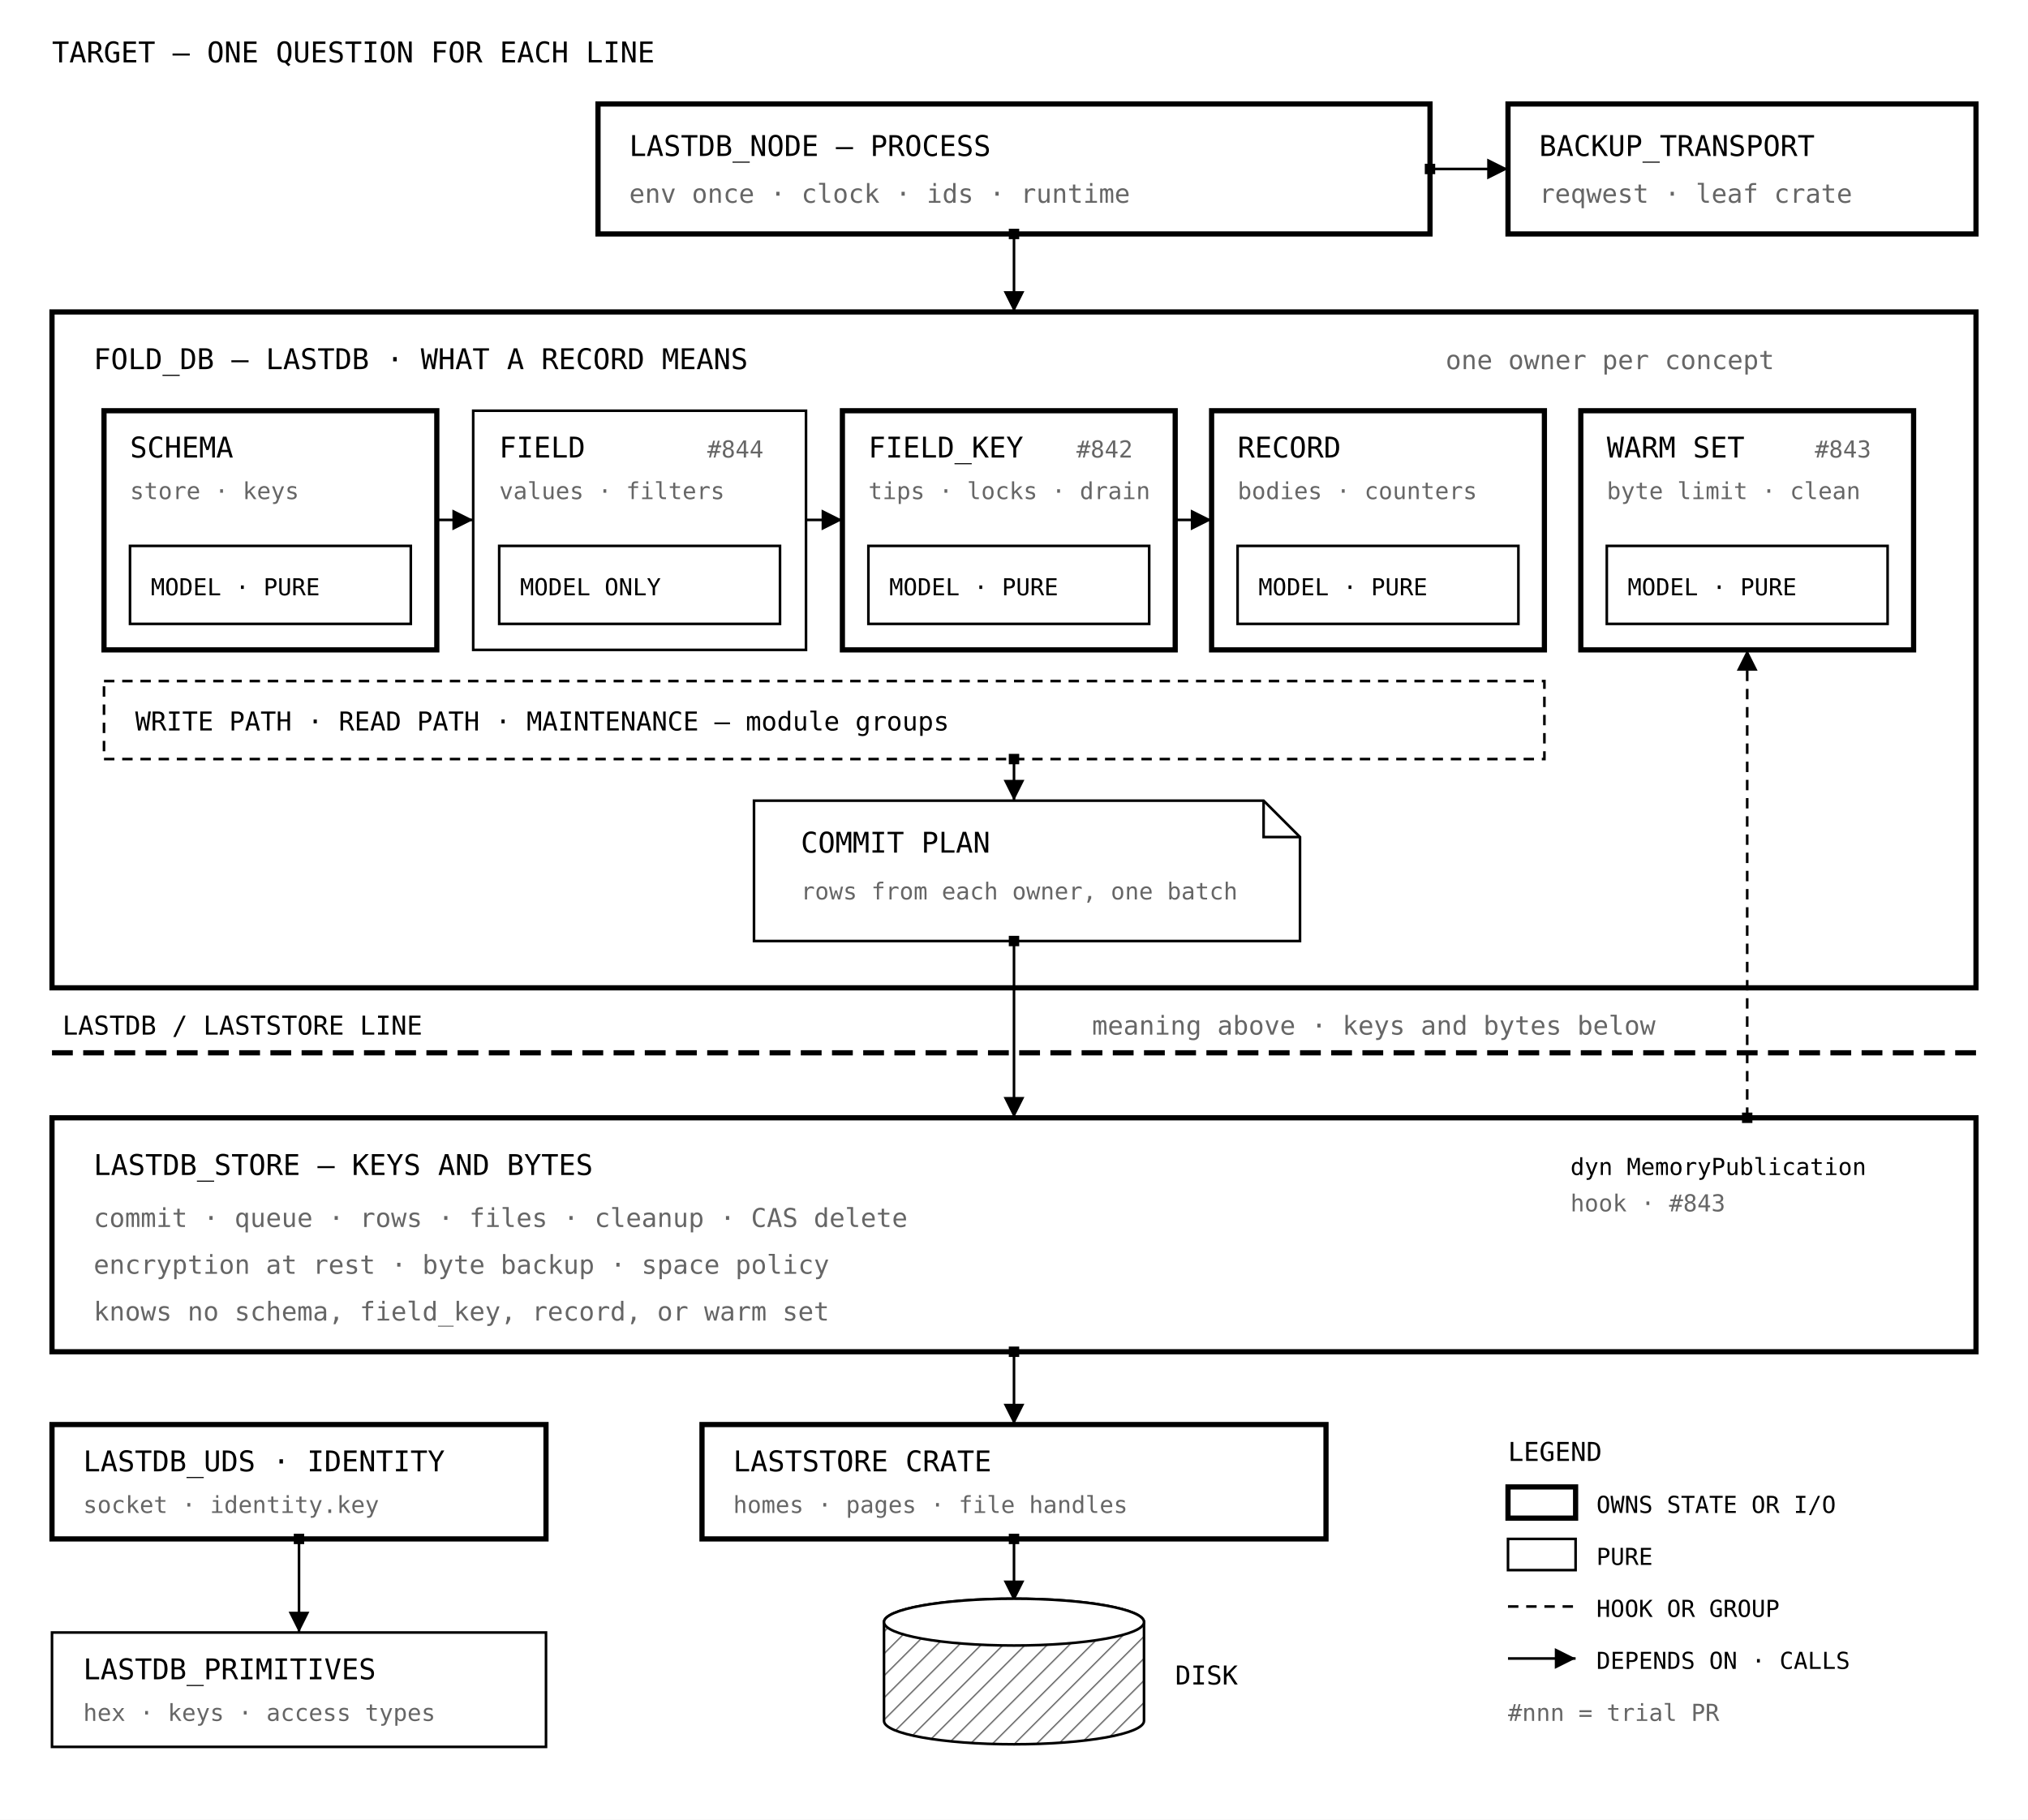
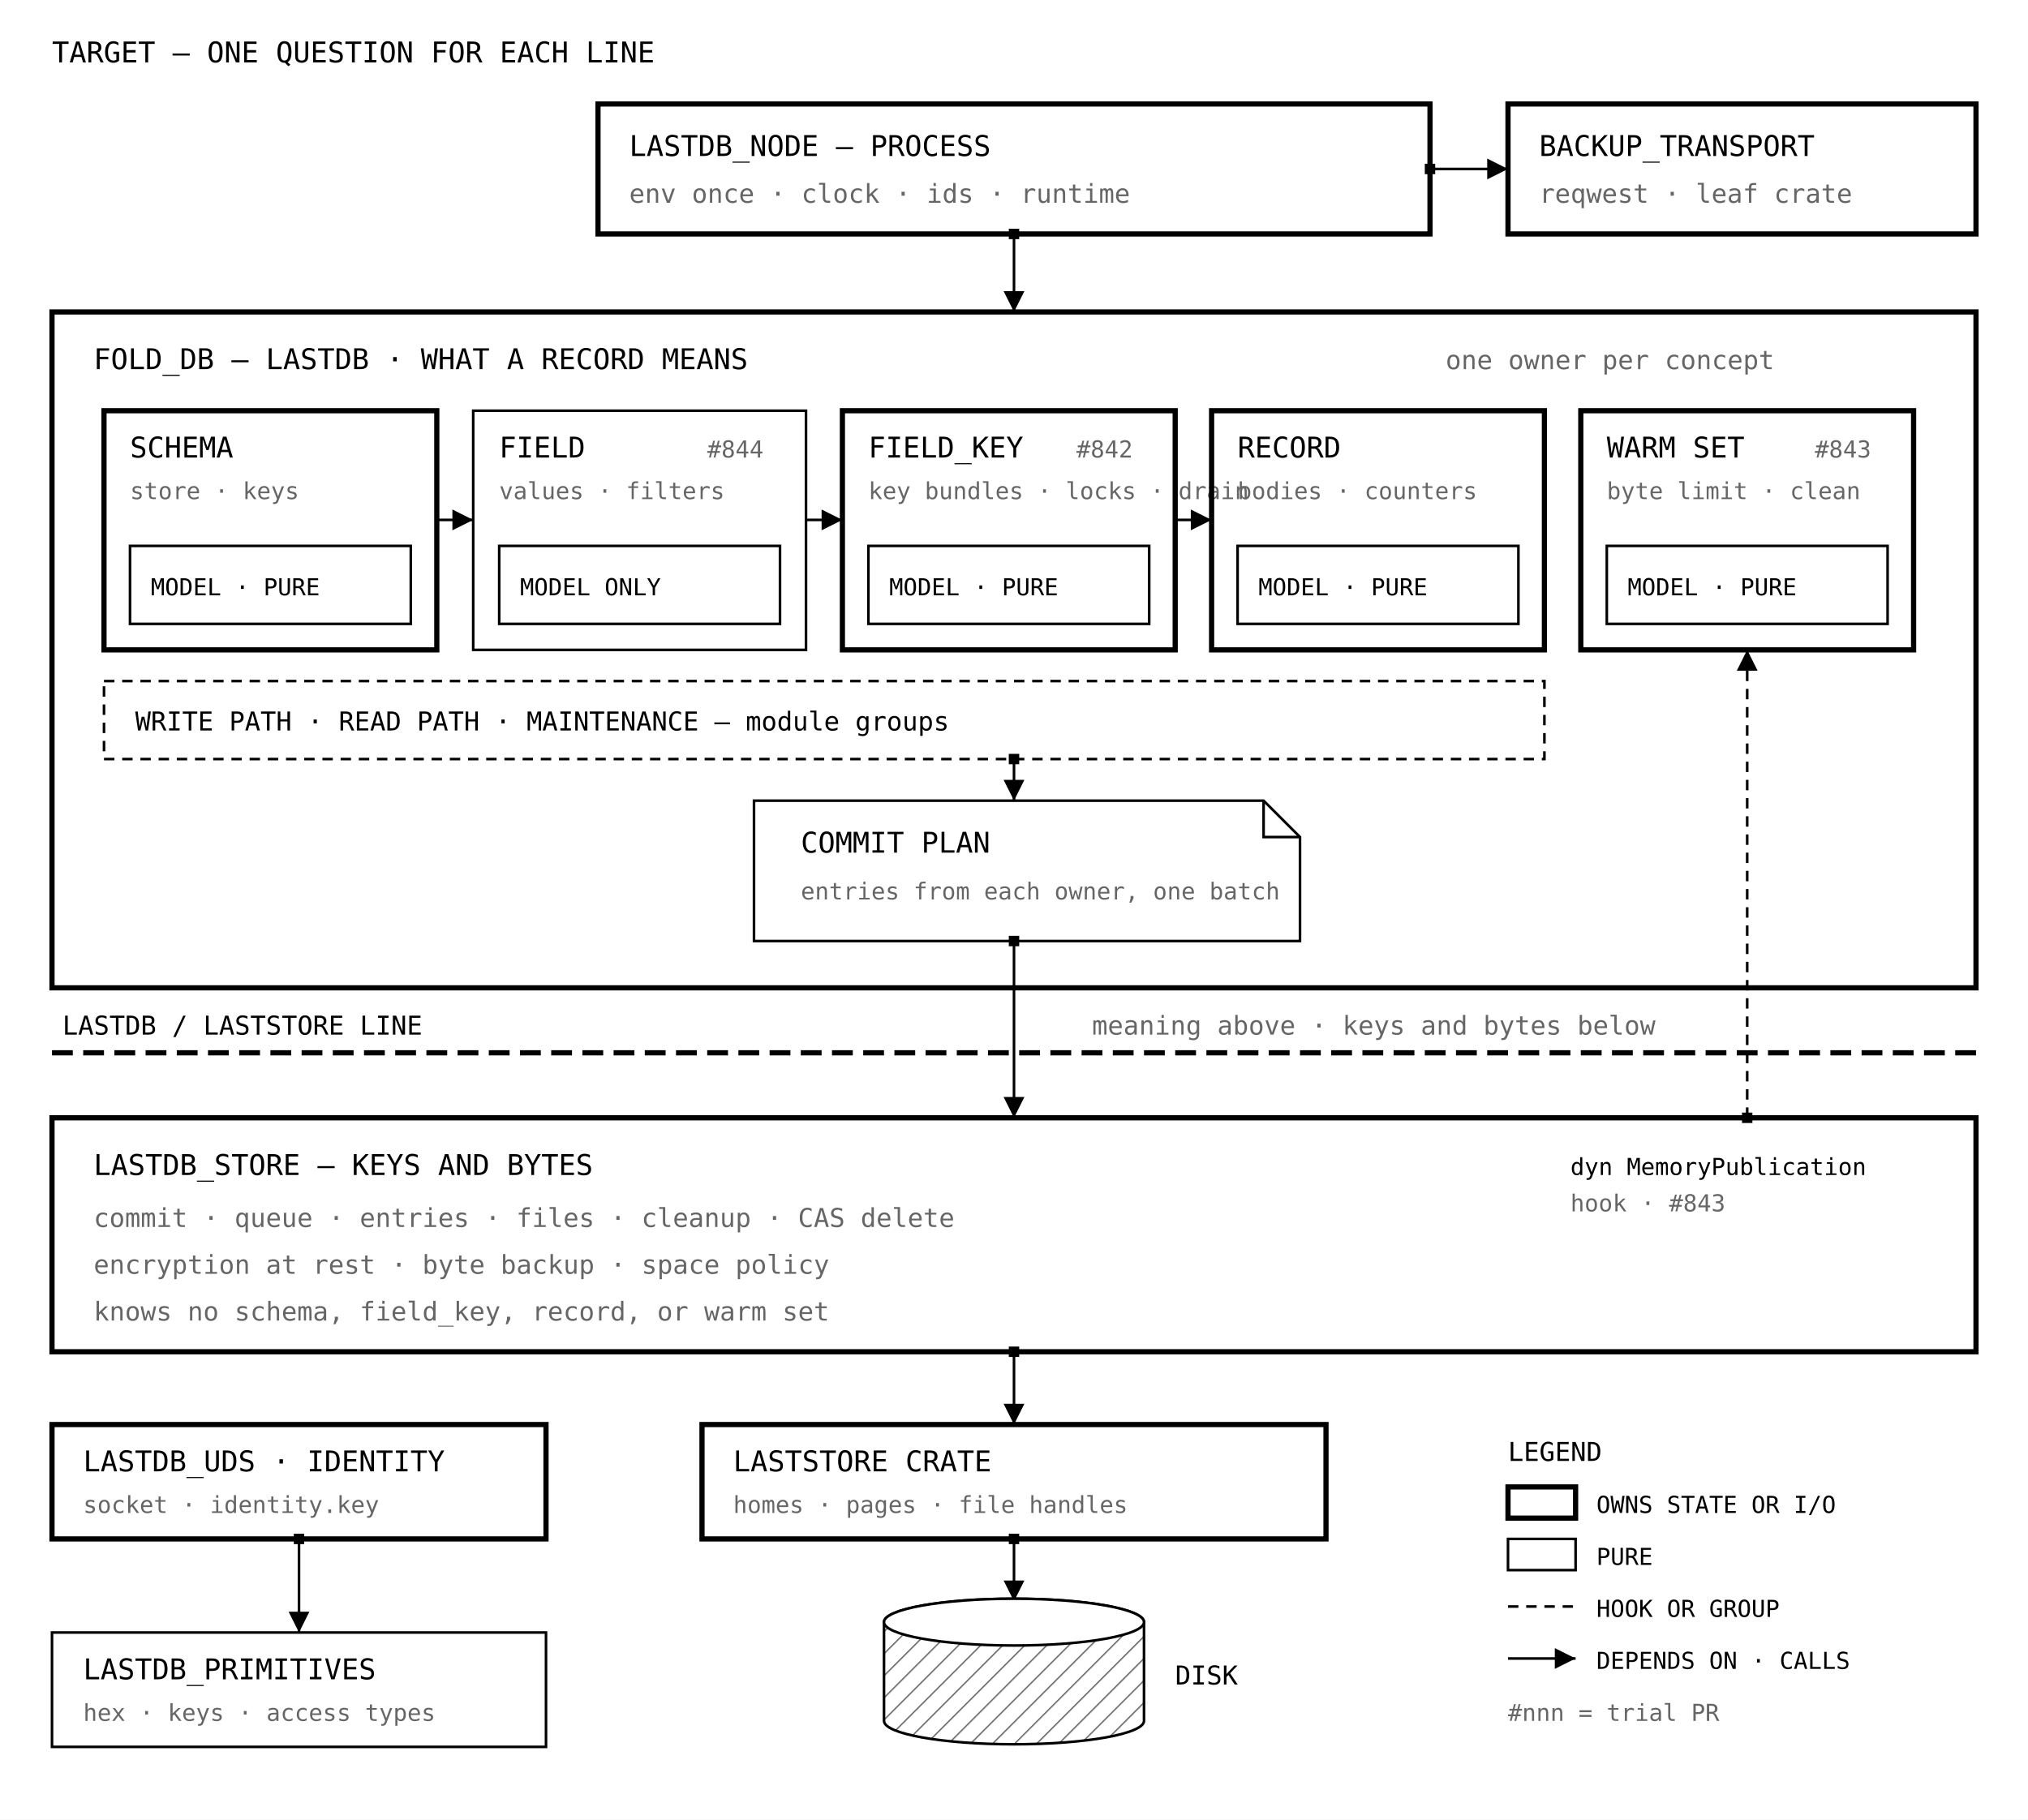
<svg xmlns="http://www.w3.org/2000/svg" viewBox="0 0 780 700" style="width:100%;height:auto;max-width:780px;display:block;margin:0 auto;background:#fff" font-family="ui-monospace, SFMono-Regular, Menlo, Consolas, monospace">
  <defs>
    <pattern id="hatch" width="6" height="6" patternUnits="userSpaceOnUse" patternTransform="rotate(45)">
      <line x1="0" y1="0" x2="0" y2="6" stroke="#666" stroke-width="1" />
    </pattern>
    <marker id="arr" viewBox="0 0 8 8" refX="8" refY="4" markerWidth="8" markerHeight="8" orient="auto">
      <path d="M0,0 L8,4 L0,8 Z" fill="#000" />
    </marker>
  </defs>
  <rect x="0" y="0" width="780" height="700" fill="#fff" />
  <text x="20" y="24" font-size="11" fill="#000">TARGET — ONE QUESTION FOR EACH LINE</text>
  <rect x="230" y="40" width="320" height="50" fill="none" stroke="#000" stroke-width="2" />
  <text x="242" y="60" font-size="11" fill="#000">LASTDB_NODE — PROCESS</text>
  <text x="242" y="78" font-size="10" fill="#666">env once · clock · ids · runtime</text>
  <rect x="580" y="40" width="180" height="50" fill="none" stroke="#000" stroke-width="2" />
  <text x="592" y="60" font-size="11" fill="#000">BACKUP_TRANSPORT</text>
  <text x="592" y="78" font-size="10" fill="#666">reqwest · leaf crate</text>
  <line x1="550" y1="65" x2="580" y2="65" stroke="#000" stroke-width="1" marker-end="url(#arr)" />
  <rect x="548" y="63" width="4" height="4" fill="#000" />
  <line x1="390" y1="90" x2="390" y2="120" stroke="#000" stroke-width="1" marker-end="url(#arr)" />
  <rect x="388" y="88" width="4" height="4" fill="#000" />
  <rect x="20" y="120" width="740" height="260" fill="none" stroke="#000" stroke-width="2" />
  <text x="36" y="142" font-size="11" fill="#000">FOLD_DB — LASTDB · WHAT A RECORD MEANS</text>
  <text x="556" y="142" font-size="10" fill="#666">one owner per concept</text>
  <rect x="40" y="158" width="128" height="92" fill="none" stroke="#000" stroke-width="2" />
  <text x="50" y="176" font-size="11" fill="#000">SCHEMA</text>
  <text x="50" y="192" font-size="9" fill="#666">store · keys</text>
  <rect x="50" y="210" width="108" height="30" fill="none" stroke="#000" stroke-width="1" />
  <text x="58" y="229" font-size="9" fill="#000">MODEL · PURE</text>
  <rect x="182" y="158" width="128" height="92" fill="none" stroke="#000" stroke-width="1" />
  <text x="192" y="176" font-size="11" fill="#000">FIELD</text>
  <text x="272" y="176" font-size="9" fill="#666">#844</text>
  <text x="192" y="192" font-size="9" fill="#666">values · filters</text>
  <rect x="192" y="210" width="108" height="30" fill="none" stroke="#000" stroke-width="1" />
  <text x="200" y="229" font-size="9" fill="#000">MODEL ONLY</text>
  <rect x="324" y="158" width="128" height="92" fill="none" stroke="#000" stroke-width="2" />
  <text x="334" y="176" font-size="11" fill="#000">FIELD_KEY</text>
  <text x="414" y="176" font-size="9" fill="#666">#842</text>
-   <text x="334" y="192" font-size="9" fill="#666">tips · locks · drain</text>
+   <text x="334" y="192" font-size="9" fill="#666">key bundles · locks · drain</text>
  <rect x="334" y="210" width="108" height="30" fill="none" stroke="#000" stroke-width="1" />
  <text x="342" y="229" font-size="9" fill="#000">MODEL · PURE</text>
  <rect x="466" y="158" width="128" height="92" fill="none" stroke="#000" stroke-width="2" />
  <text x="476" y="176" font-size="11" fill="#000">RECORD</text>
  <text x="476" y="192" font-size="9" fill="#666">bodies · counters</text>
  <rect x="476" y="210" width="108" height="30" fill="none" stroke="#000" stroke-width="1" />
  <text x="484" y="229" font-size="9" fill="#000">MODEL · PURE</text>
  <rect x="608" y="158" width="128" height="92" fill="none" stroke="#000" stroke-width="2" />
  <text x="618" y="176" font-size="11" fill="#000">WARM SET</text>
  <text x="698" y="176" font-size="9" fill="#666">#843</text>
  <text x="618" y="192" font-size="9" fill="#666">byte limit · clean</text>
  <rect x="618" y="210" width="108" height="30" fill="none" stroke="#000" stroke-width="1" />
  <text x="626" y="229" font-size="9" fill="#000">MODEL · PURE</text>
  <line x1="168" y1="200" x2="182" y2="200" stroke="#000" stroke-width="1" marker-end="url(#arr)" />
  <line x1="310" y1="200" x2="324" y2="200" stroke="#000" stroke-width="1" marker-end="url(#arr)" />
  <line x1="452" y1="200" x2="466" y2="200" stroke="#000" stroke-width="1" marker-end="url(#arr)" />
  <rect x="40" y="262" width="554" height="30" fill="none" stroke="#000" stroke-width="1" stroke-dasharray="4 3" />
  <text x="52" y="281" font-size="10" fill="#000">WRITE PATH · READ PATH · MAINTENANCE — module groups</text>
  <polygon points="290,308 486,308 500,322 500,362 290,362" fill="none" stroke="#000" stroke-width="1" />
  <polyline points="486,308 486,322 500,322" fill="none" stroke="#000" stroke-width="1" />
  <text x="308" y="328" font-size="11" fill="#000">COMMIT PLAN</text>
-   <text x="308" y="346" font-size="9" fill="#666">rows from each owner, one batch</text>
+   <text x="308" y="346" font-size="9" fill="#666">entries from each owner, one batch</text>
  <line x1="390" y1="292" x2="390" y2="308" stroke="#000" stroke-width="1" marker-end="url(#arr)" />
  <rect x="388" y="290" width="4" height="4" fill="#000" />
  <line x1="20" y1="405" x2="760" y2="405" stroke="#000" stroke-width="2" stroke-dasharray="8 4" />
  <text x="24" y="398" font-size="10" fill="#000">LASTDB / LASTSTORE LINE</text>
  <text x="420" y="398" font-size="10" fill="#666">meaning above · keys and bytes below</text>
  <line x1="390" y1="362" x2="390" y2="430" stroke="#000" stroke-width="1" marker-end="url(#arr)" />
  <rect x="388" y="360" width="4" height="4" fill="#000" />
  <rect x="20" y="430" width="740" height="90" fill="none" stroke="#000" stroke-width="2" />
  <text x="36" y="452" font-size="11" fill="#000">LASTDB_STORE — KEYS AND BYTES</text>
-   <text x="36" y="472" font-size="10" fill="#666">commit · queue · rows · files · cleanup · CAS delete</text>
+   <text x="36" y="472" font-size="10" fill="#666">commit · queue · entries · files · cleanup · CAS delete</text>
  <text x="36" y="490" font-size="10" fill="#666">encryption at rest · byte backup · space policy</text>
  <text x="36" y="508" font-size="10" fill="#666">knows no schema, field_key, record, or warm set</text>
  <line x1="672" y1="430" x2="672" y2="250" stroke="#000" stroke-width="1" stroke-dasharray="4 3" marker-end="url(#arr)" />
  <rect x="670" y="428" width="4" height="4" fill="#000" />
  <text x="604" y="452" font-size="9" fill="#000">dyn MemoryPublication</text>
  <text x="604" y="466" font-size="9" fill="#666">hook · #843</text>
  <rect x="270" y="548" width="240" height="44" fill="none" stroke="#000" stroke-width="2" />
  <text x="282" y="566" font-size="11" fill="#000">LASTSTORE CRATE</text>
  <text x="282" y="582" font-size="9" fill="#666">homes · pages · file handles</text>
  <line x1="390" y1="520" x2="390" y2="548" stroke="#000" stroke-width="1" marker-end="url(#arr)" />
  <rect x="388" y="518" width="4" height="4" fill="#000" />
  <line x1="390" y1="592" x2="390" y2="616" stroke="#000" stroke-width="1" marker-end="url(#arr)" />
  <rect x="388" y="590" width="4" height="4" fill="#000" />
  <path d="M 340 624 A 50 9 0 0 1 440 624 L 440 662 A 50 9 0 0 1 340 662 Z" fill="url(#hatch)" stroke="#000" stroke-width="1" />
  <ellipse cx="390" cy="624" rx="50" ry="9" fill="#fff" stroke="#000" stroke-width="1" />
  <text x="452" y="648" font-size="10" fill="#000">DISK</text>
  <rect x="20" y="548" width="190" height="44" fill="none" stroke="#000" stroke-width="2" />
  <text x="32" y="566" font-size="11" fill="#000">LASTDB_UDS · IDENTITY</text>
  <text x="32" y="582" font-size="9" fill="#666">socket · identity.key</text>
  <line x1="115" y1="592" x2="115" y2="628" stroke="#000" stroke-width="1" marker-end="url(#arr)" />
  <rect x="113" y="590" width="4" height="4" fill="#000" />
  <rect x="20" y="628" width="190" height="44" fill="none" stroke="#000" stroke-width="1" />
  <text x="32" y="646" font-size="11" fill="#000">LASTDB_PRIMITIVES</text>
  <text x="32" y="662" font-size="9" fill="#666">hex · keys · access types</text>
  <text x="580" y="562" font-size="10" fill="#000">LEGEND</text>
  <rect x="580" y="572" width="26" height="12" fill="none" stroke="#000" stroke-width="2" />
  <text x="614" y="582" font-size="9" fill="#000">OWNS STATE OR I/O</text>
  <rect x="580" y="592" width="26" height="12" fill="none" stroke="#000" stroke-width="1" />
  <text x="614" y="602" font-size="9" fill="#000">PURE</text>
  <line x1="580" y1="618" x2="606" y2="618" stroke="#000" stroke-width="1" stroke-dasharray="4 3" />
  <text x="614" y="622" font-size="9" fill="#000">HOOK OR GROUP</text>
  <line x1="580" y1="638" x2="606" y2="638" stroke="#000" stroke-width="1" marker-end="url(#arr)" />
  <text x="614" y="642" font-size="9" fill="#000">DEPENDS ON · CALLS</text>
  <text x="580" y="662" font-size="9" fill="#666">#nnn = trial PR</text>
</svg>
